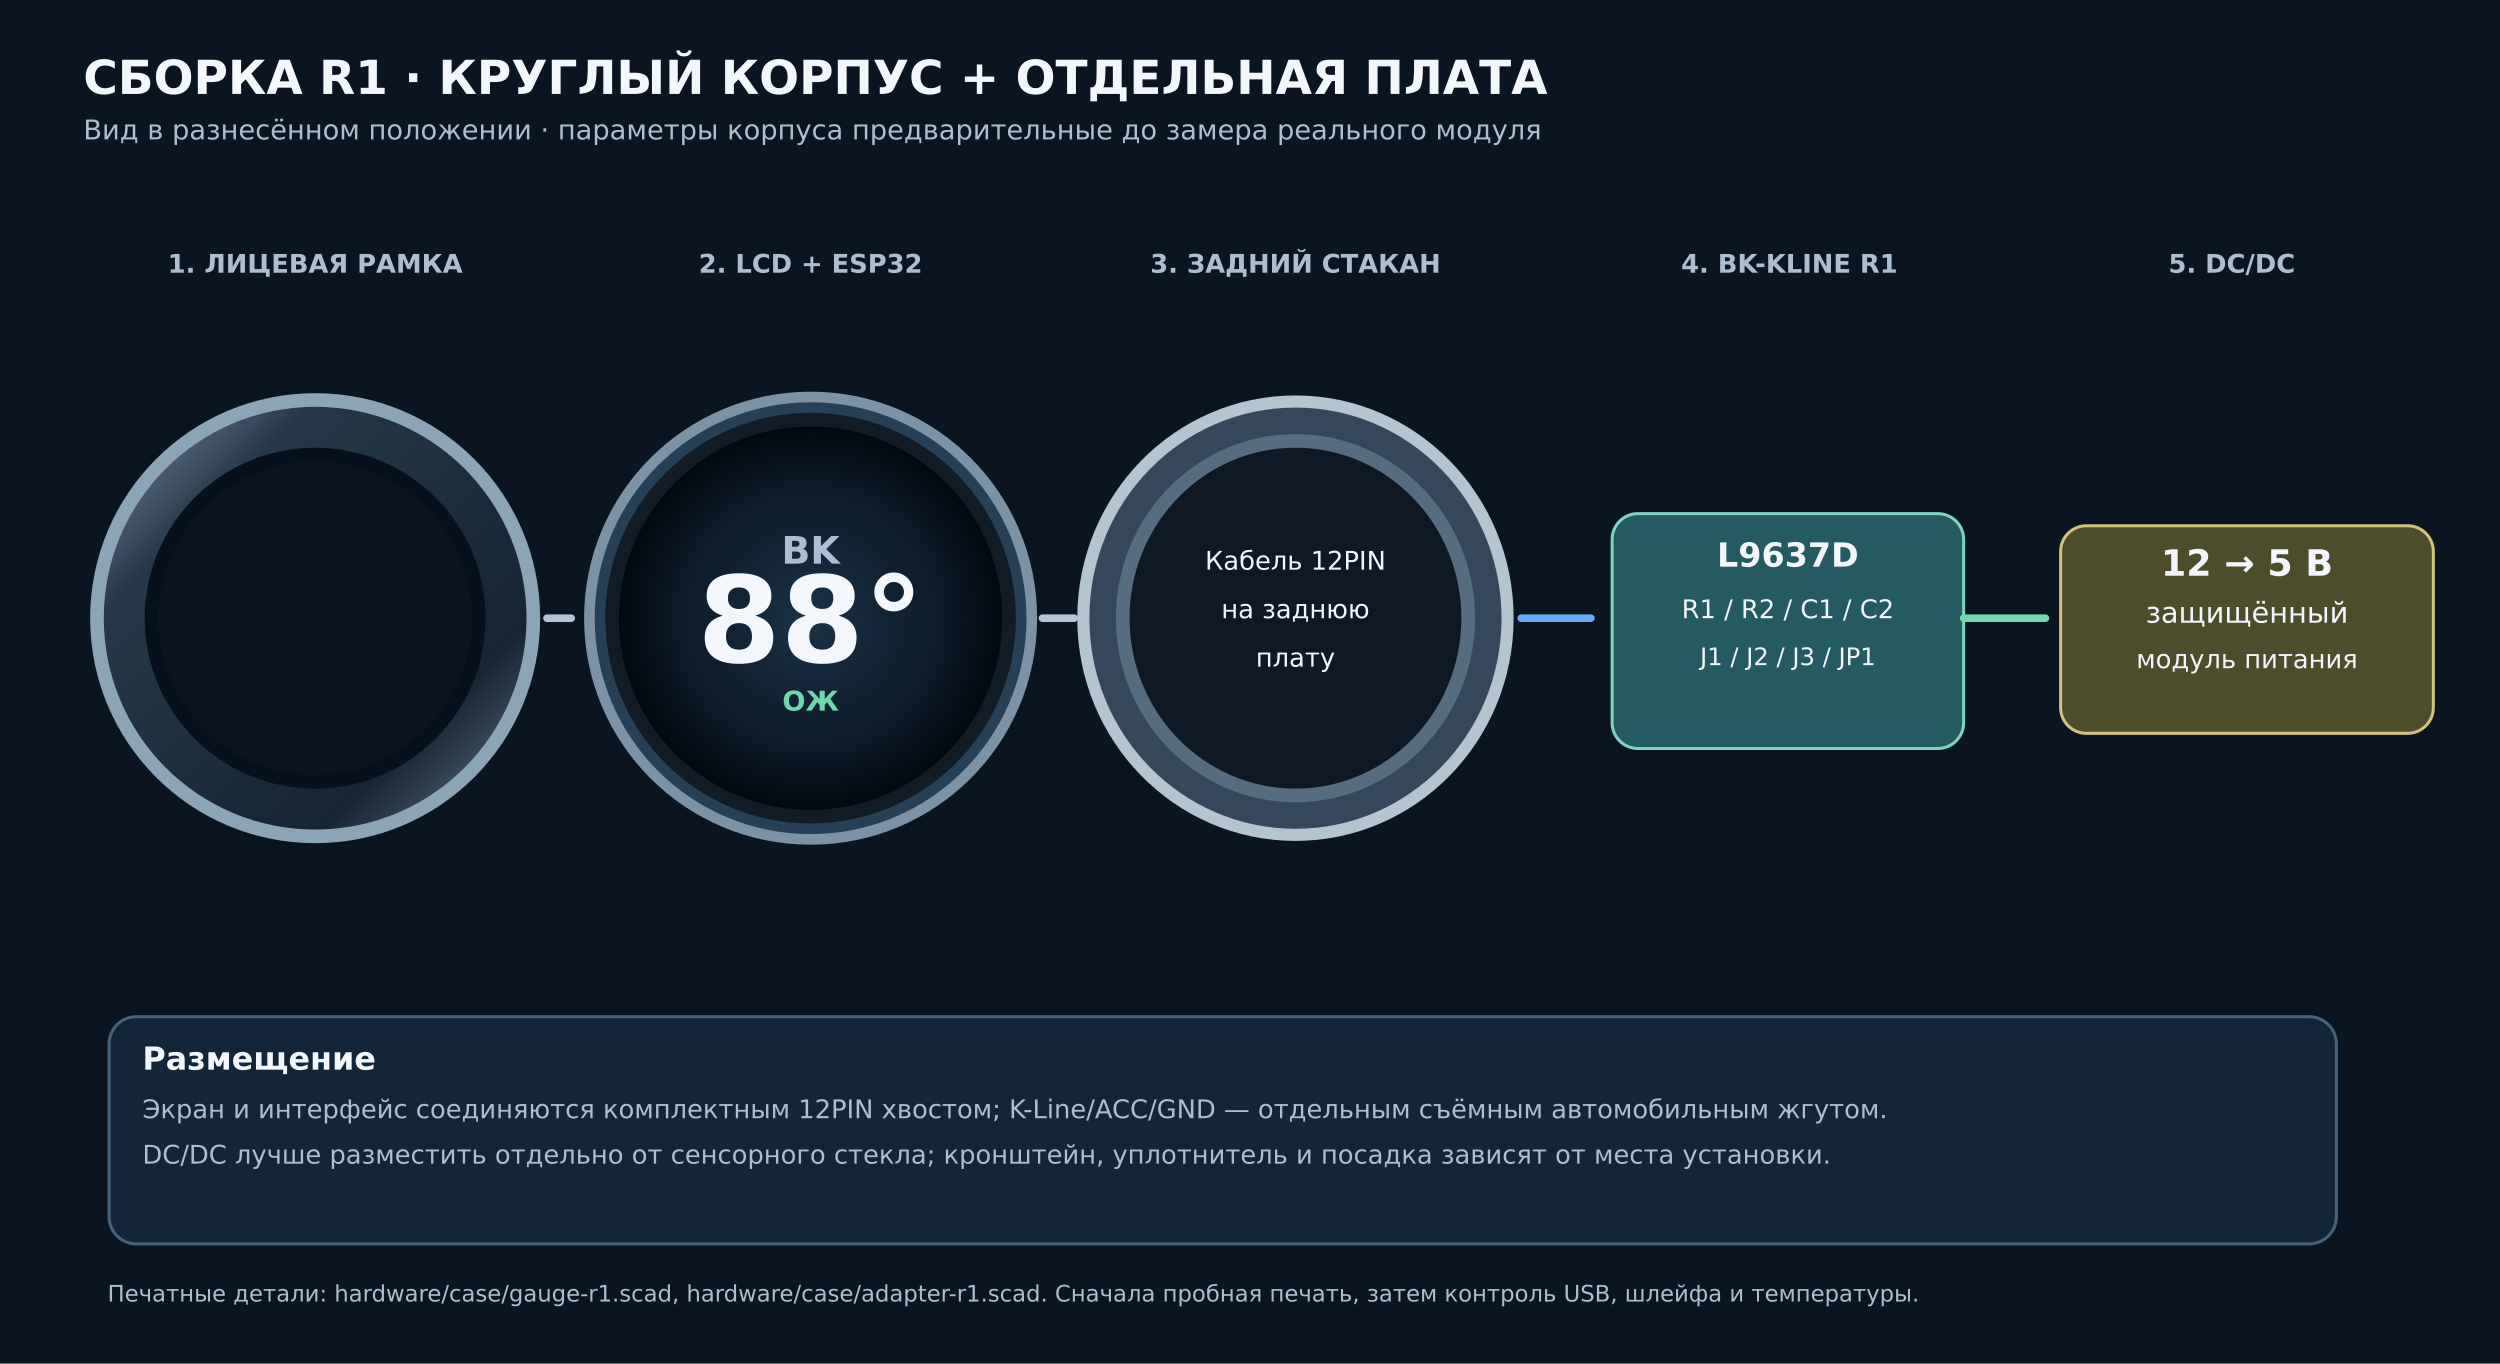
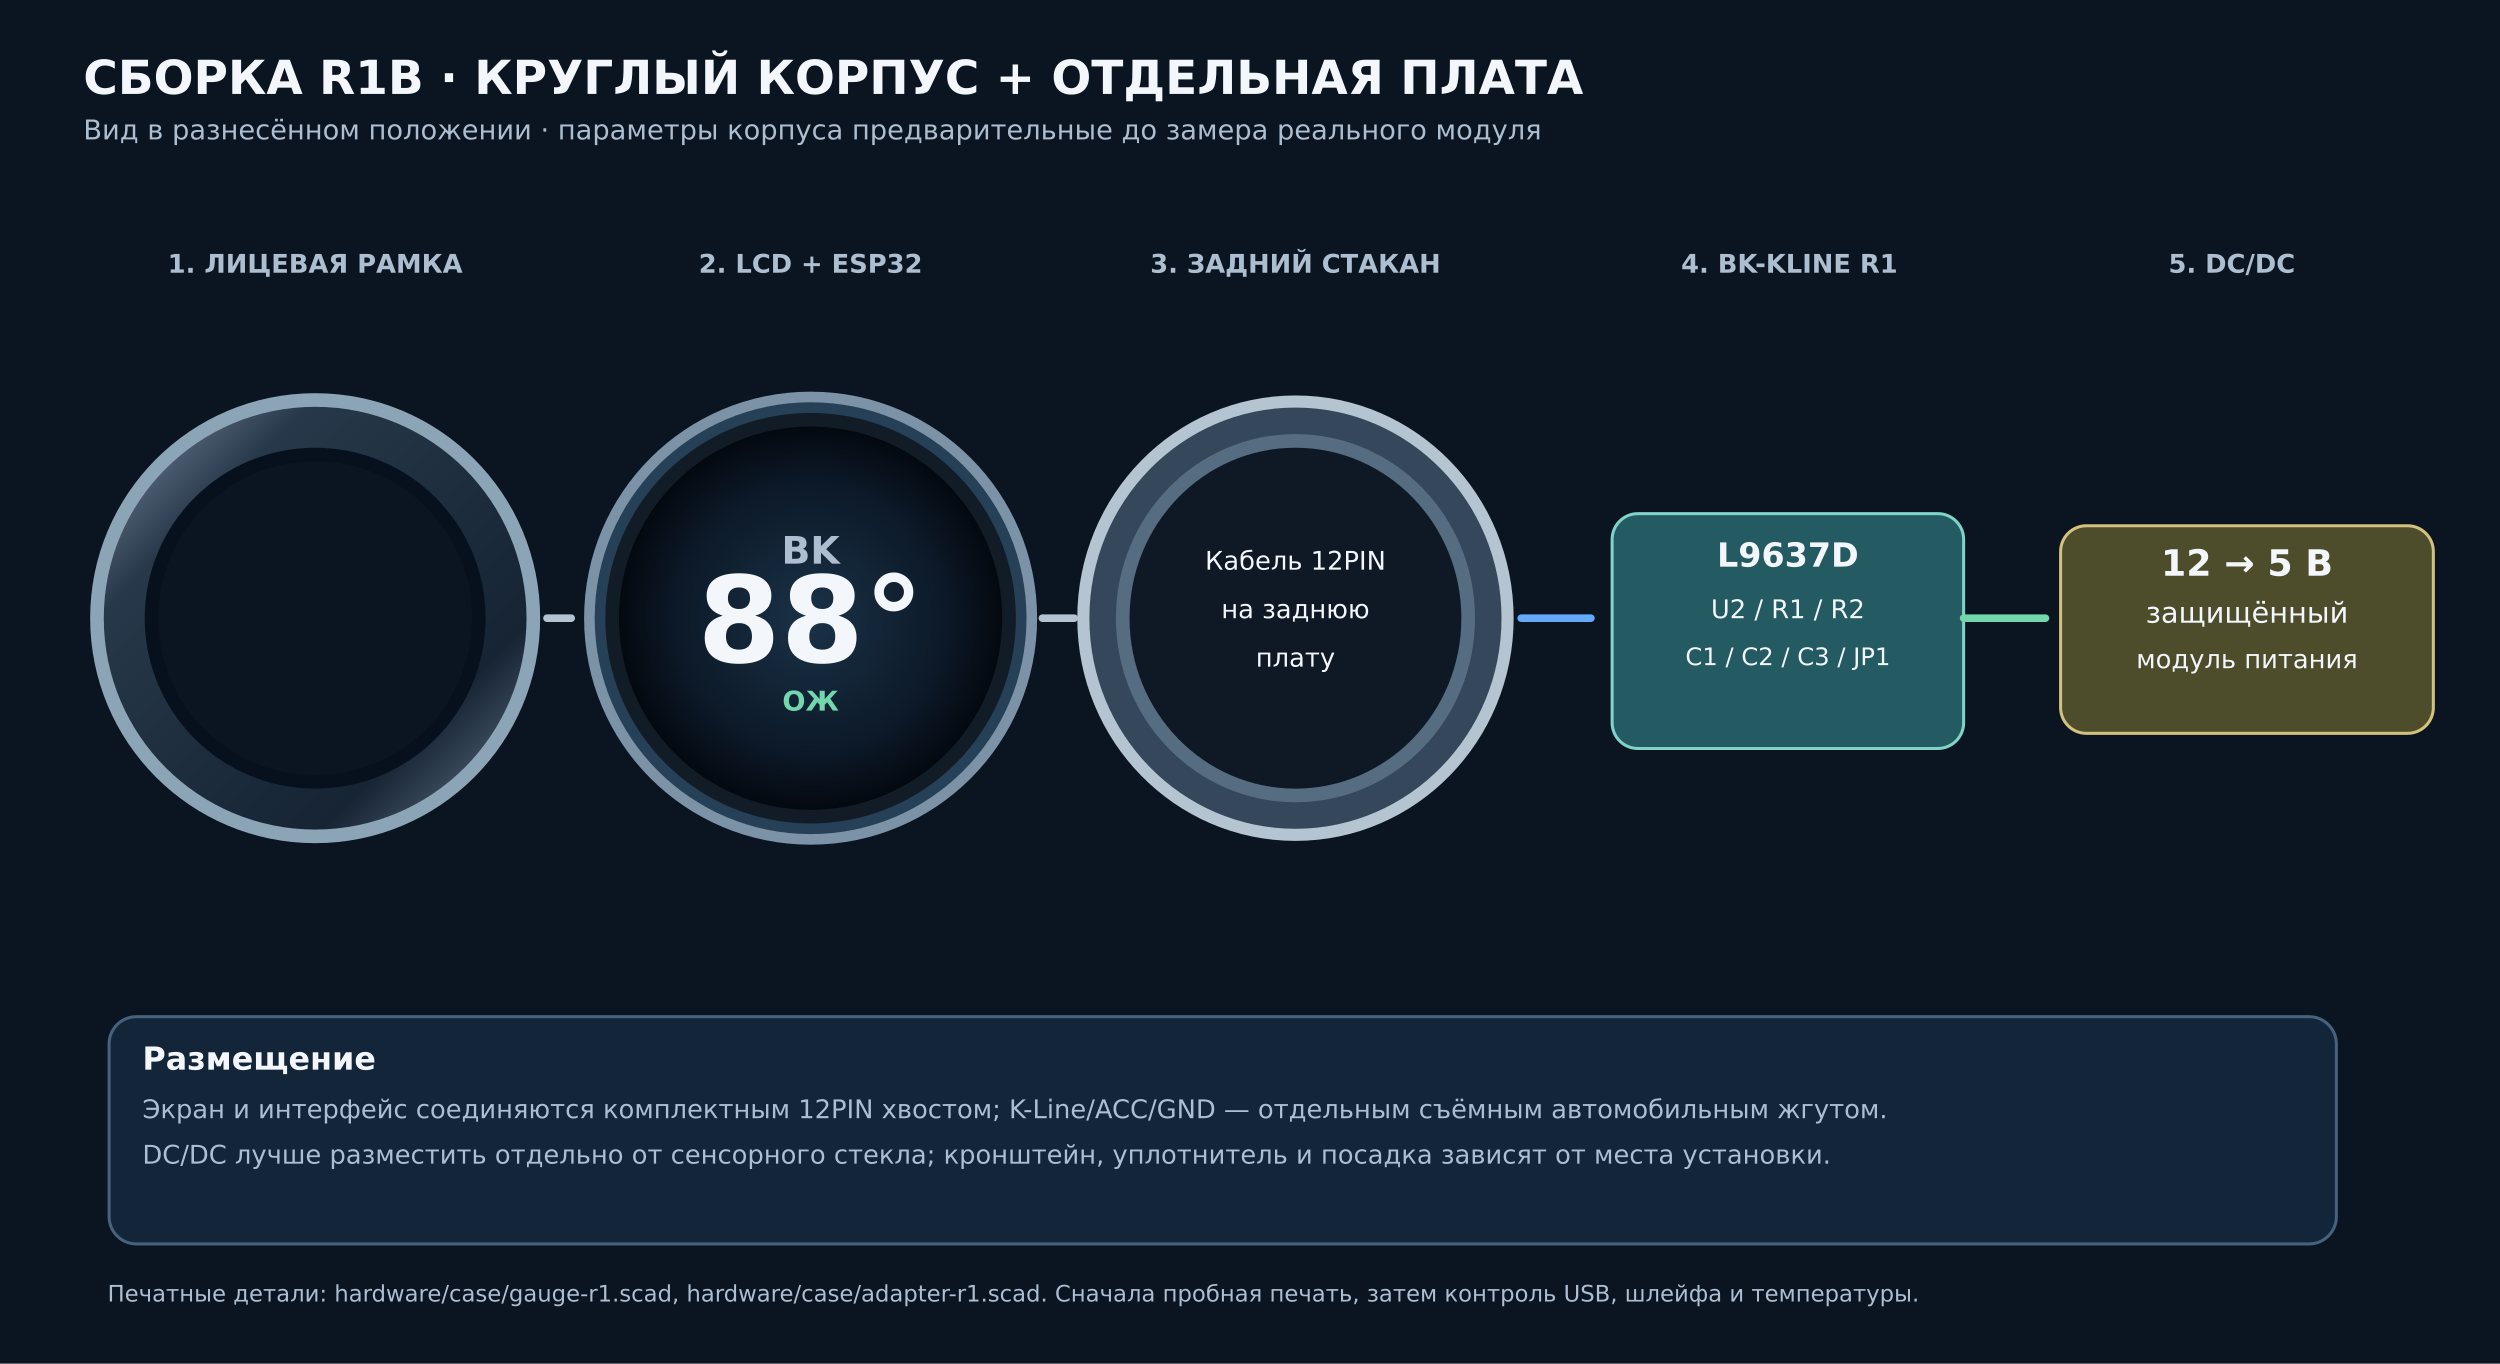
<svg xmlns="http://www.w3.org/2000/svg" width="1650" height="900" viewBox="0 0 1650 900">
  <defs>
    <linearGradient id="steel" x1="0" y1="0" x2="1" y2="1">
      <stop stop-color="#8395a6" />
      <stop offset=".25" stop-color="#263849" />
      <stop offset=".75" stop-color="#162434" />
      <stop offset="1" stop-color="#718296" />
    </linearGradient>
    <radialGradient id="glass">
      <stop stop-color="#1a3247" />
      <stop offset=".68" stop-color="#0c1928" />
      <stop offset="1" stop-color="#03070d" />
    </radialGradient>
  </defs>
  <rect width="1650" height="900" fill="#0b1421" />
-   <text x="55" y="62" font-size="31" font-weight="700" font-family="DejaVu Sans,Arial" fill="#f3f7fb">СБОРКА R1 · КРУГЛЫЙ КОРПУС + ОТДЕЛЬНАЯ ПЛАТА</text>
+   <text x="55" y="62" font-size="31" font-weight="700" font-family="DejaVu Sans,Arial" fill="#f3f7fb">СБОРКА R1B · КРУГЛЫЙ КОРПУС + ОТДЕЛЬНАЯ ПЛАТА</text>
  <text x="55" y="92" font-size="18" font-family="DejaVu Sans,Arial" fill="#adbed0">Вид в разнесённом положении · параметры корпуса предварительные до замера реального модуля</text>
  <text x="208" y="180" fill="#adbed0" font-family="DejaVu Sans,Arial" font-size="17" font-weight="700" text-anchor="middle">1. ЛИЦЕВАЯ РАМКА</text>
  <text x="535" y="180" fill="#adbed0" font-family="DejaVu Sans,Arial" font-size="17" font-weight="700" text-anchor="middle">2. LCD + ESP32</text>
  <text x="855" y="180" fill="#adbed0" font-family="DejaVu Sans,Arial" font-size="17" font-weight="700" text-anchor="middle">3. ЗАДНИЙ СТАКАН</text>
  <text x="1181" y="180" fill="#adbed0" font-family="DejaVu Sans,Arial" font-size="17" font-weight="700" text-anchor="middle">4. BK-KLINE R1</text>
  <text x="1473" y="180" fill="#adbed0" font-family="DejaVu Sans,Arial" font-size="17" font-weight="700" text-anchor="middle">5. DC/DC</text>
  <circle cx="208" cy="408" r="144" fill="url(#steel)" stroke="#8ba5b7" stroke-width="9" />
  <circle cx="208" cy="408" r="108" fill="#0b1421" stroke="#07111d" stroke-width="9" />
  <circle cx="535" cy="408" r="146" fill="#254057" stroke="#7b92a7" stroke-width="7" />
  <circle cx="535" cy="408" r="131" fill="url(#glass)" stroke="#121c26" stroke-width="9" />
  <text x="535" y="372" fill="#adbed0" font-family="DejaVu Sans,Arial" font-size="25" font-weight="700" text-anchor="middle">BK</text>
  <text x="535" y="437" fill="#f3f7fb" font-family="DejaVu Sans,Arial" font-size="79" font-weight="700" text-anchor="middle">88°</text>
  <text x="535" y="469" fill="#72d7ad" font-family="DejaVu Sans,Arial" font-size="18" font-weight="600" text-anchor="middle">ОЖ</text>
  <ellipse cx="855" cy="408" rx="140" ry="143" fill="#35475b" stroke="#b4c4d0" stroke-width="8" />
  <ellipse cx="855" cy="408" rx="114" ry="117" fill="#0f1926" stroke="#566c81" stroke-width="9" />
  <text x="855" y="376" fill="#f3f7fb" font-family="DejaVu Sans,Arial" font-size="17" font-weight="500" text-anchor="middle">Кабель 12PIN</text>
  <text x="855" y="408" fill="#f3f7fb" font-family="DejaVu Sans,Arial" font-size="17" font-weight="500" text-anchor="middle">на заднюю</text>
  <text x="855" y="440" fill="#f3f7fb" font-family="DejaVu Sans,Arial" font-size="17" font-weight="500" text-anchor="middle">плату</text>
  <rect x="1064" y="339" width="232" height="155" rx="17" fill="#245b63" stroke="#80d4c5" stroke-width="2" />
  <text x="1180" y="374" fill="#f3f7fb" font-family="DejaVu Sans,Arial" font-size="22" font-weight="700" text-anchor="middle">L9637D</text>
-   <text x="1180" y="408" fill="#f3f7fb" font-family="DejaVu Sans,Arial" font-size="17" font-weight="500" text-anchor="middle">R1 / R2 / C1 / C2</text>
-   <text x="1180" y="439" fill="#f3f7fb" font-family="DejaVu Sans,Arial" font-size="16" font-weight="500" text-anchor="middle">J1 / J2 / J3 / JP1</text>
+   <text x="1180" y="408" fill="#f3f7fb" font-family="DejaVu Sans,Arial" font-size="17" font-weight="500" text-anchor="middle">U2 / R1 / R2</text>
+   <text x="1180" y="439" fill="#f3f7fb" font-family="DejaVu Sans,Arial" font-size="16" font-weight="500" text-anchor="middle">C1 / C2 / C3 / JP1</text>
  <rect x="1360" y="347" width="246" height="137" rx="17" fill="#4d4d2c" stroke="#d2c27d" stroke-width="2" />
  <text x="1483" y="380" fill="#f3f7fb" font-family="DejaVu Sans,Arial" font-size="24" font-weight="700" text-anchor="middle">12 → 5 В</text>
  <text x="1483" y="411" fill="#f3f7fb" font-family="DejaVu Sans,Arial" font-size="19" font-weight="500" text-anchor="middle">защищённый</text>
  <text x="1483" y="441" fill="#f3f7fb" font-family="DejaVu Sans,Arial" font-size="17" font-weight="500" text-anchor="middle">модуль питания</text>
  <path d="M361 408 H377" stroke="#b4c3d1" stroke-width="5" fill="none" stroke-linecap="round" stroke-linejoin="round" />
  <path d="M688 408 H709" stroke="#b4c3d1" stroke-width="5" fill="none" stroke-linecap="round" stroke-linejoin="round" />
  <path d="M1004 408 H1050" stroke="#65aafa" stroke-width="5" fill="none" stroke-linecap="round" stroke-linejoin="round" />
  <path d="M1296 408 H1350" stroke="#72d7ad" stroke-width="5" fill="none" stroke-linecap="round" stroke-linejoin="round" />
  <rect x="72" y="671" width="1470" height="150" rx="18" fill="#132538" stroke="#47627d" stroke-width="2" />
  <text x="94" y="706" fill="#f3f7fb" font-family="DejaVu Sans,Arial" font-size="21" font-weight="700" text-anchor="start">Размещение</text>
  <text x="94" y="738" fill="#adbed0" font-family="DejaVu Sans,Arial" font-size="17" font-weight="400" text-anchor="start">Экран и интерфейс соединяются комплектным 12PIN хвостом; K-Line/ACC/GND — отдельным съёмным автомобильным жгутом.</text>
  <text x="94" y="768" fill="#adbed0" font-family="DejaVu Sans,Arial" font-size="17" font-weight="400" text-anchor="start">DC/DC лучше разместить отдельно от сенсорного стекла; кронштейн, уплотнитель и посадка зависят от места установки.</text>
  <text x="71" y="859" fill="#adbed0" font-family="DejaVu Sans,Arial" font-size="15" font-weight="400" text-anchor="start">Печатные детали: hardware/case/gauge-r1.scad, hardware/case/adapter-r1.scad. Сначала пробная печать, затем контроль USB, шлейфа и температуры.</text>
</svg>
